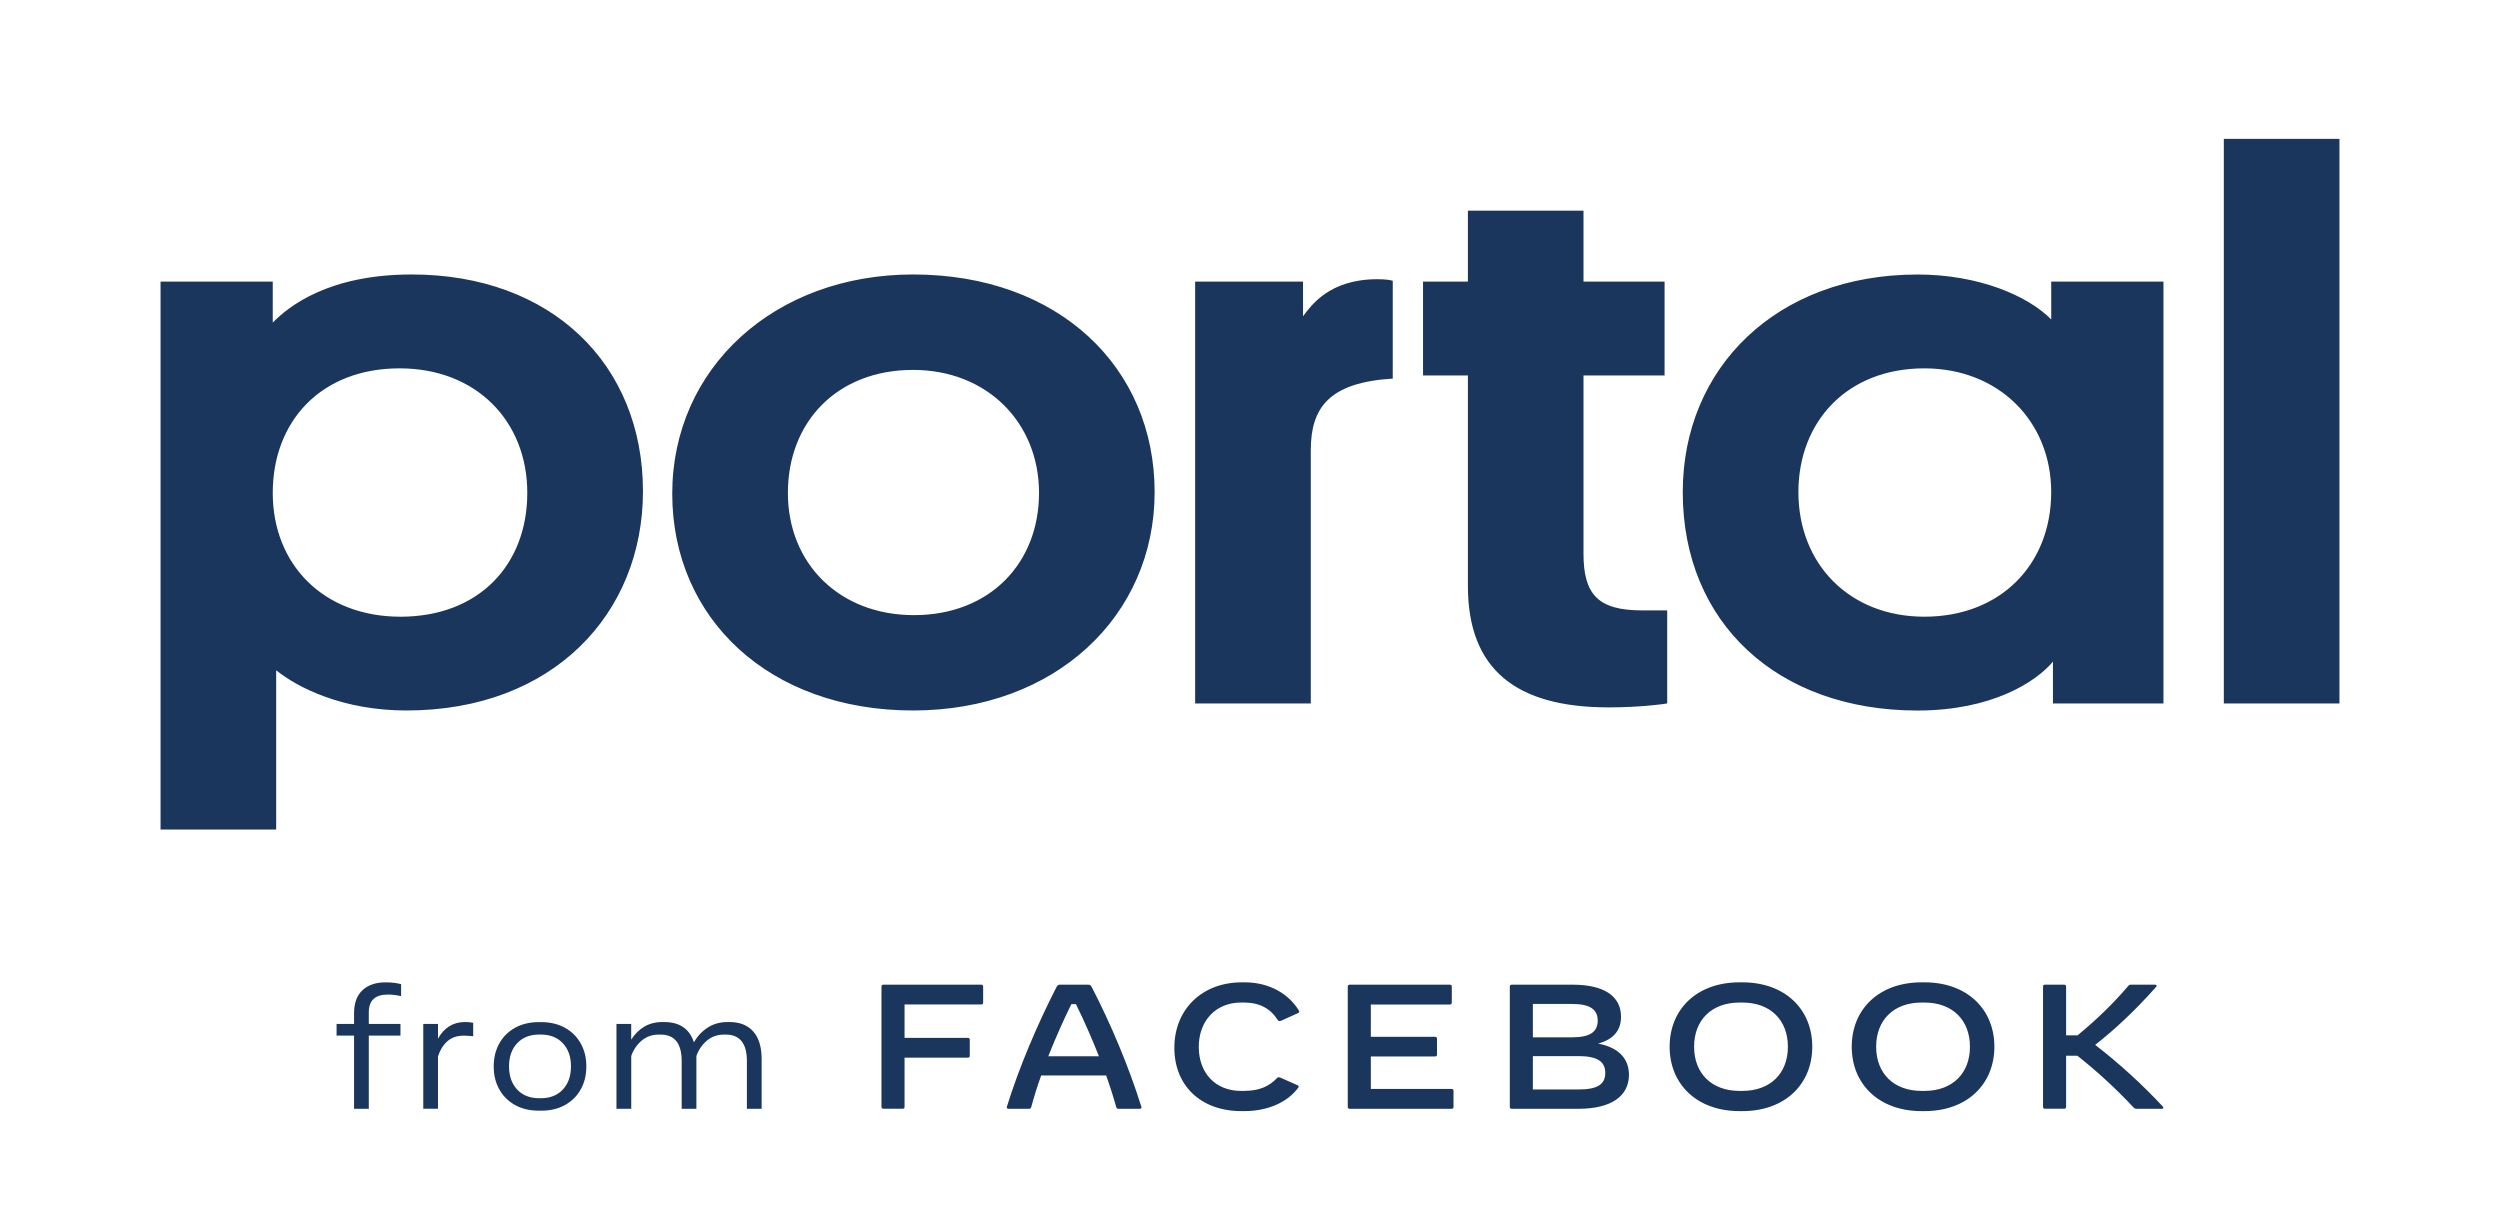
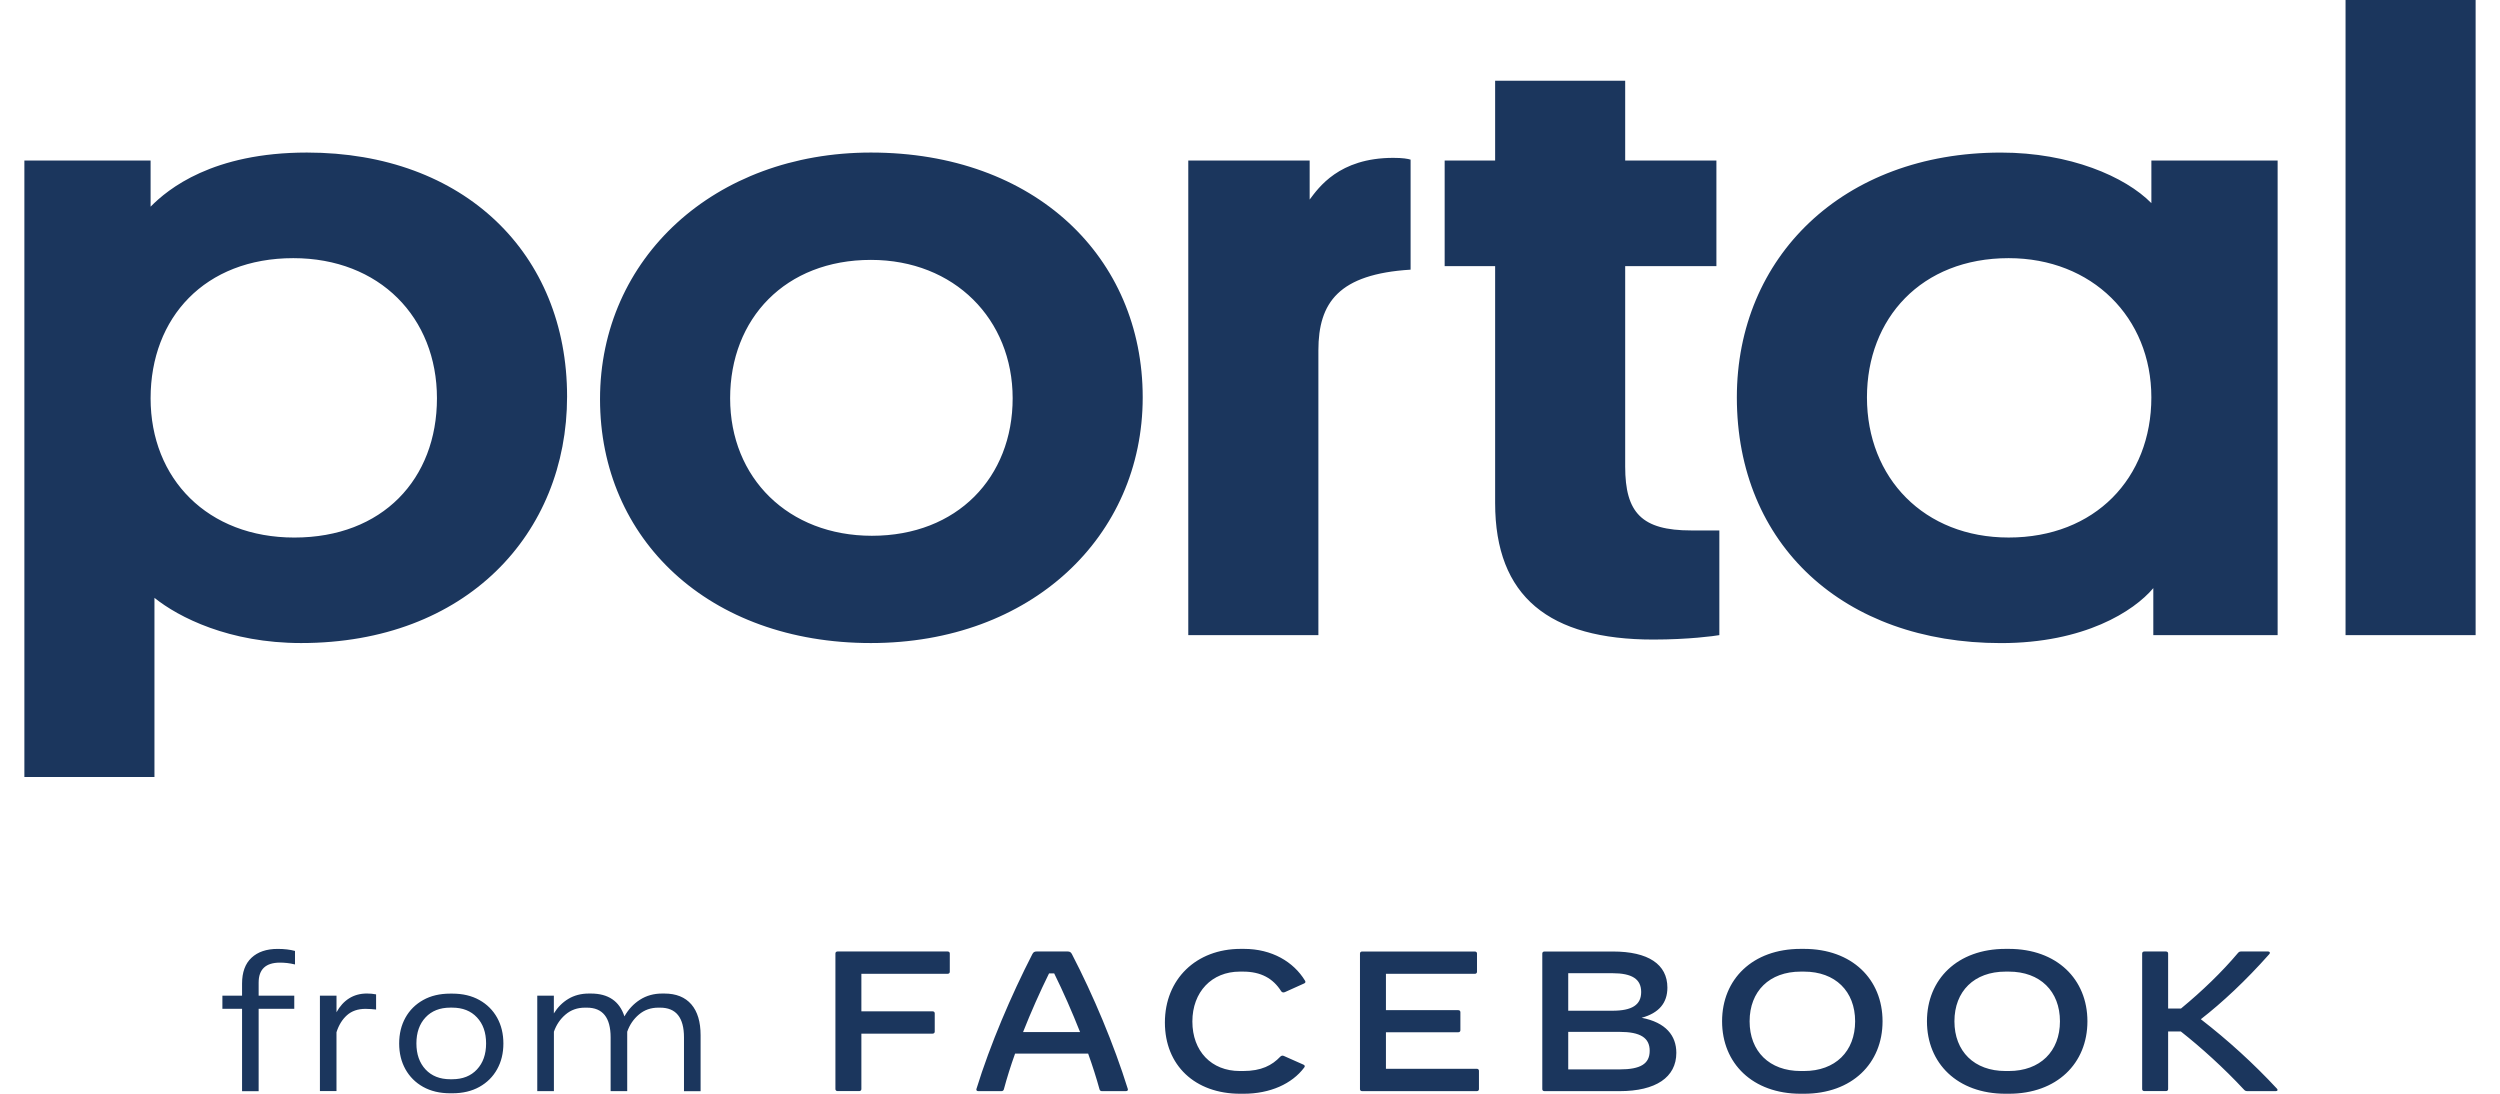
- <svg xmlns="http://www.w3.org/2000/svg" width="108" height="53" viewBox="0 0 108 53" fill="none">
-   <path d="M15.295 47.9V44.737H14.54V44.233H15.295V43.772C15.295 43.337 15.415 43.005 15.657 42.779C15.899 42.552 16.234 42.438 16.662 42.438C16.916 42.438 17.136 42.464 17.328 42.516V43.035C17.218 43.008 17.115 42.991 17.024 42.98C16.93 42.97 16.84 42.965 16.751 42.965C16.205 42.965 15.932 43.221 15.932 43.731V44.234H17.3V44.739H15.932V47.901H15.295V47.9ZM18.285 47.9V44.233H18.922V44.87C19.048 44.639 19.21 44.461 19.406 44.337C19.602 44.214 19.829 44.151 20.088 44.151C20.212 44.151 20.329 44.161 20.442 44.184V44.766C20.38 44.758 20.313 44.752 20.243 44.748C20.171 44.743 20.102 44.74 20.035 44.74C19.743 44.74 19.504 44.823 19.323 44.985C19.142 45.148 19.007 45.366 18.921 45.639V47.898H18.285V47.9ZM23.289 47.982C22.889 47.982 22.542 47.9 22.248 47.736C21.954 47.572 21.728 47.344 21.568 47.058C21.408 46.77 21.328 46.441 21.328 46.071C21.328 45.698 21.408 45.368 21.568 45.08C21.728 44.791 21.956 44.566 22.248 44.402C22.541 44.237 22.889 44.155 23.289 44.155H23.369C23.769 44.155 24.116 44.237 24.41 44.402C24.703 44.566 24.93 44.793 25.09 45.08C25.25 45.368 25.33 45.698 25.33 46.071C25.33 46.441 25.25 46.771 25.09 47.058C24.93 47.346 24.703 47.572 24.41 47.736C24.117 47.9 23.769 47.982 23.369 47.982H23.289ZM23.292 47.443H23.364C23.765 47.443 24.082 47.318 24.315 47.067C24.549 46.816 24.666 46.483 24.666 46.068C24.666 45.65 24.549 45.317 24.315 45.068C24.082 44.818 23.765 44.693 23.364 44.693H23.292C22.892 44.693 22.575 44.818 22.341 45.068C22.108 45.317 21.99 45.65 21.99 46.068C21.99 46.483 22.108 46.816 22.341 47.067C22.575 47.318 22.892 47.443 23.292 47.443ZM26.631 47.9V44.233H27.268V44.915C27.414 44.679 27.598 44.493 27.825 44.357C28.051 44.221 28.314 44.152 28.611 44.152H28.692C29.358 44.152 29.788 44.445 29.978 45.029C30.131 44.758 30.331 44.545 30.577 44.388C30.824 44.231 31.107 44.152 31.427 44.152H31.512C31.963 44.152 32.308 44.291 32.547 44.567C32.785 44.843 32.903 45.239 32.903 45.753V47.901H32.266V45.837C32.266 45.075 31.96 44.694 31.35 44.694H31.279C30.991 44.694 30.744 44.781 30.537 44.956C30.329 45.13 30.179 45.351 30.085 45.618V47.9H29.448V45.837C29.448 45.075 29.144 44.694 28.536 44.694H28.459C28.172 44.694 27.925 44.781 27.719 44.956C27.513 45.13 27.363 45.351 27.27 45.618V47.9H26.631ZM42.472 42.613V43.318C42.472 43.364 42.438 43.394 42.389 43.394H39.077V44.835H41.811C41.861 44.835 41.894 44.866 41.894 44.911V45.615C41.894 45.662 41.86 45.692 41.811 45.692H39.077V47.822C39.077 47.869 39.042 47.898 38.993 47.898H38.163C38.113 47.898 38.08 47.867 38.08 47.822V42.613C38.08 42.566 38.114 42.537 38.163 42.537H42.389C42.44 42.537 42.472 42.568 42.472 42.613ZM49.231 47.9H48.318C48.267 47.9 48.235 47.878 48.222 47.831C48.101 47.391 47.953 46.926 47.785 46.459H44.979C44.811 46.926 44.666 47.391 44.548 47.831C44.535 47.878 44.502 47.9 44.452 47.9H43.571C43.512 47.9 43.479 47.869 43.495 47.816C44.023 46.108 44.829 44.222 45.643 42.637C45.68 42.564 45.726 42.537 45.806 42.537H46.998C47.078 42.537 47.123 42.564 47.161 42.637C47.983 44.219 48.776 46.108 49.308 47.816C49.325 47.87 49.29 47.9 49.231 47.9ZM47.475 45.632C47.169 44.858 46.829 44.084 46.481 43.379H46.283C45.935 44.084 45.592 44.857 45.285 45.632H47.475ZM50.732 45.265C50.732 43.601 51.931 42.437 53.642 42.437H53.768C54.842 42.437 55.672 42.935 56.111 43.655C56.141 43.701 56.133 43.739 56.082 43.763L55.343 44.096C55.293 44.118 55.231 44.118 55.196 44.061C54.886 43.571 54.42 43.31 53.734 43.31H53.608C52.531 43.31 51.787 44.091 51.787 45.226C51.787 46.364 52.516 47.127 53.608 47.127H53.734C54.438 47.127 54.848 46.908 55.163 46.576C55.206 46.534 55.252 46.526 55.302 46.549L56.061 46.886C56.09 46.901 56.103 46.92 56.103 46.94C56.103 46.959 56.095 46.974 56.079 46.997C55.613 47.618 54.775 48 53.752 48H53.626C51.885 48 50.732 46.908 50.732 45.265ZM62.792 47.119V47.824C62.792 47.87 62.758 47.9 62.709 47.9H58.306C58.255 47.9 58.223 47.869 58.223 47.824V42.614C58.223 42.568 58.257 42.538 58.306 42.538H62.633C62.684 42.538 62.717 42.569 62.717 42.614V43.319C62.717 43.365 62.682 43.395 62.633 43.395H59.22V44.79H61.996C62.047 44.79 62.079 44.821 62.079 44.866V45.563C62.079 45.609 62.045 45.639 61.996 45.639H59.22V47.041H62.709C62.758 47.041 62.792 47.073 62.792 47.119ZM70.371 46.429C70.371 47.368 69.584 47.9 68.191 47.9H65.307C65.256 47.9 65.224 47.869 65.224 47.824V42.614C65.224 42.568 65.258 42.538 65.307 42.538H67.936C69.291 42.538 70.028 43.028 70.028 43.925C70.028 44.515 69.701 44.902 69.038 45.083C69.969 45.26 70.371 45.771 70.371 46.429ZM67.915 43.371H66.22V44.812H67.915C68.673 44.812 69.021 44.587 69.021 44.093C69.021 43.598 68.673 43.371 67.915 43.371ZM69.348 46.349C69.348 45.85 68.987 45.624 68.194 45.624H66.22V47.065H68.194C69 47.065 69.348 46.85 69.348 46.349ZM72.128 45.218C72.128 43.601 73.301 42.437 75.146 42.437H75.272C77.117 42.437 78.29 43.601 78.29 45.218C78.29 46.835 77.117 48 75.272 48H75.146C73.303 48 72.128 46.835 72.128 45.218ZM75.274 47.127C76.477 47.127 77.237 46.373 77.237 45.218C77.237 44.066 76.478 43.31 75.274 43.31H75.148C73.945 43.31 73.185 44.064 73.185 45.218C73.185 46.371 73.943 47.127 75.148 47.127H75.274ZM79.995 45.218C79.995 43.601 81.168 42.437 83.013 42.437H83.139C84.984 42.437 86.157 43.601 86.157 45.218C86.157 46.835 84.984 48 83.139 48H83.013C81.168 48 79.995 46.835 79.995 45.218ZM83.139 47.127C84.342 47.127 85.102 46.373 85.102 45.218C85.102 44.066 84.344 43.31 83.139 43.31H83.013C81.81 43.31 81.05 44.064 81.05 45.218C81.05 46.371 81.809 47.127 83.013 47.127H83.139ZM93.39 47.9H92.308C92.236 47.9 92.207 47.885 92.161 47.834C91.403 47.017 90.506 46.207 89.743 45.608H89.256V47.822C89.256 47.869 89.221 47.898 89.172 47.898H88.342C88.292 47.898 88.259 47.867 88.259 47.822V42.613C88.259 42.566 88.293 42.537 88.342 42.537H89.172C89.223 42.537 89.256 42.568 89.256 42.613V44.727H89.751C90.568 44.052 91.323 43.325 91.939 42.593C91.982 42.544 92.014 42.537 92.064 42.537H93.088C93.138 42.537 93.163 42.559 93.163 42.59C93.163 42.605 93.155 42.625 93.133 42.647C92.231 43.663 91.339 44.494 90.512 45.138C91.552 45.943 92.537 46.838 93.434 47.804C93.481 47.854 93.457 47.9 93.39 47.9ZM101.064 6H96.069V30.389H101.064V6ZM77.691 21.26C77.691 18.229 79.777 15.913 83.132 15.913C86.338 15.913 88.612 18.194 88.612 21.26C88.612 24.359 86.45 26.641 83.132 26.641C79.89 26.641 77.691 24.359 77.691 21.26ZM88.689 30.389H93.461V12.165H88.613V13.8C87.607 12.779 85.483 11.859 82.835 11.859C76.759 11.859 72.695 15.879 72.695 21.26C72.695 26.914 76.795 30.695 82.835 30.695C86.041 30.695 87.942 29.469 88.687 28.584V30.389H88.689ZM68.409 9.1H63.413V12.165H61.475V16.219H63.413V25.314C63.413 28.924 65.5 30.559 69.489 30.559C70.831 30.559 71.837 30.423 72.023 30.389V26.369H70.941C69.041 26.369 68.407 25.688 68.407 23.917V16.219H71.91V12.165H68.407V9.1H68.409ZM60.169 12.131C60.058 12.096 59.872 12.062 59.497 12.062C57.409 12.062 56.626 13.221 56.291 13.663V12.165H51.63V30.389H56.626V19.454C56.626 17.615 57.409 16.525 60.167 16.355V12.131H60.169ZM34.037 21.294C34.037 18.229 36.161 15.98 39.443 15.98C42.649 15.98 44.886 18.262 44.886 21.294C44.886 24.327 42.762 26.574 39.48 26.574C36.274 26.572 34.037 24.359 34.037 21.294ZM29.041 21.327C29.041 26.708 33.217 30.693 39.443 30.693C45.594 30.693 49.88 26.607 49.88 21.258C49.88 15.877 45.742 11.857 39.443 11.857C33.441 11.859 29.041 15.911 29.041 21.327ZM11.783 21.294C11.783 18.194 13.871 15.913 17.262 15.913C20.579 15.913 22.779 18.194 22.779 21.294C22.779 24.394 20.692 26.642 17.3 26.642C13.982 26.641 11.783 24.394 11.783 21.294ZM11.931 28.957C12.863 29.706 14.803 30.693 17.561 30.693C23.898 30.693 27.776 26.503 27.776 21.224C27.776 15.74 23.825 11.857 17.785 11.857C14.169 11.857 12.454 13.254 11.783 13.936V12.165H6.936V35.837H11.931V28.957Z" fill="#1B365D" />
+ <svg xmlns="http://www.w3.org/2000/svg" width="96" height="42" viewBox="0 0 96 42" fill="none">
+   <path d="M9.295 41.9V38.737H8.54V38.233H9.295V37.772C9.295 37.337 9.415 37.005 9.657 36.779C9.899 36.552 10.234 36.438 10.662 36.438C10.916 36.438 11.136 36.464 11.328 36.516V37.035C11.218 37.008 11.115 36.991 11.024 36.98C10.93 36.97 10.841 36.965 10.751 36.965C10.205 36.965 9.932 37.221 9.932 37.731V38.234H11.3V38.739H9.932V41.901H9.295V41.9ZM12.285 41.9V38.233H12.922V38.87C13.048 38.639 13.21 38.461 13.406 38.337C13.602 38.214 13.829 38.151 14.088 38.151C14.212 38.151 14.329 38.161 14.442 38.184V38.766C14.38 38.758 14.313 38.752 14.243 38.748C14.171 38.743 14.102 38.74 14.035 38.74C13.743 38.74 13.504 38.823 13.323 38.985C13.142 39.148 13.007 39.366 12.921 39.639V41.898H12.285V41.9ZM17.289 41.982C16.889 41.982 16.542 41.9 16.248 41.736C15.954 41.572 15.728 41.344 15.568 41.058C15.408 40.77 15.328 40.441 15.328 40.071C15.328 39.698 15.408 39.368 15.568 39.08C15.728 38.791 15.956 38.566 16.248 38.402C16.541 38.237 16.889 38.155 17.289 38.155H17.369C17.769 38.155 18.116 38.237 18.41 38.402C18.703 38.566 18.93 38.793 19.09 39.08C19.25 39.368 19.33 39.698 19.33 40.071C19.33 40.441 19.25 40.771 19.09 41.058C18.93 41.346 18.703 41.572 18.41 41.736C18.117 41.9 17.769 41.982 17.369 41.982H17.289ZM17.292 41.443H17.364C17.765 41.443 18.082 41.318 18.315 41.067C18.549 40.816 18.666 40.483 18.666 40.068C18.666 39.65 18.549 39.317 18.315 39.068C18.082 38.818 17.765 38.693 17.364 38.693H17.292C16.892 38.693 16.575 38.818 16.341 39.068C16.108 39.317 15.99 39.65 15.99 40.068C15.99 40.483 16.108 40.816 16.341 41.067C16.575 41.318 16.892 41.443 17.292 41.443ZM20.631 41.9V38.233H21.268V38.915C21.414 38.679 21.598 38.493 21.825 38.357C22.051 38.221 22.314 38.152 22.611 38.152H22.692C23.358 38.152 23.788 38.445 23.978 39.029C24.131 38.758 24.331 38.545 24.577 38.388C24.824 38.231 25.107 38.152 25.427 38.152H25.512C25.963 38.152 26.308 38.291 26.547 38.567C26.785 38.843 26.903 39.239 26.903 39.753V41.901H26.265V39.837C26.265 39.075 25.96 38.694 25.35 38.694H25.279C24.991 38.694 24.744 38.781 24.537 38.956C24.329 39.13 24.179 39.351 24.085 39.618V41.9H23.448V39.837C23.448 39.075 23.144 38.694 22.536 38.694H22.459C22.172 38.694 21.925 38.781 21.719 38.956C21.513 39.13 21.363 39.351 21.27 39.618V41.9H20.631ZM36.472 36.613V37.318C36.472 37.364 36.438 37.394 36.389 37.394H33.077V38.835H35.811C35.861 38.835 35.894 38.866 35.894 38.911V39.615C35.894 39.662 35.86 39.692 35.811 39.692H33.077V41.822C33.077 41.869 33.042 41.898 32.993 41.898H32.163C32.113 41.898 32.08 41.867 32.08 41.822V36.613C32.08 36.566 32.114 36.537 32.163 36.537H36.389C36.44 36.537 36.472 36.568 36.472 36.613ZM43.231 41.9H42.318C42.267 41.9 42.235 41.878 42.222 41.831C42.101 41.391 41.953 40.926 41.785 40.459H38.979C38.811 40.926 38.666 41.391 38.548 41.831C38.535 41.878 38.502 41.9 38.452 41.9H37.571C37.512 41.9 37.479 41.869 37.495 41.816C38.023 40.108 38.829 38.222 39.643 36.637C39.68 36.564 39.726 36.537 39.806 36.537H40.998C41.078 36.537 41.123 36.564 41.161 36.637C41.983 38.219 42.776 40.108 43.308 41.816C43.325 41.87 43.29 41.9 43.231 41.9ZM41.475 39.632C41.169 38.858 40.829 38.084 40.481 37.379H40.283C39.935 38.084 39.592 38.857 39.285 39.632H41.475ZM44.732 39.265C44.732 37.601 45.931 36.437 47.642 36.437H47.768C48.842 36.437 49.672 36.935 50.111 37.655C50.141 37.701 50.133 37.739 50.082 37.763L49.343 38.096C49.293 38.118 49.231 38.118 49.196 38.061C48.886 37.571 48.42 37.31 47.734 37.31H47.608C46.531 37.31 45.787 38.091 45.787 39.226C45.787 40.364 46.516 41.127 47.608 41.127H47.734C48.438 41.127 48.848 40.908 49.163 40.576C49.206 40.534 49.252 40.526 49.302 40.549L50.061 40.886C50.09 40.901 50.103 40.92 50.103 40.94C50.103 40.959 50.095 40.974 50.079 40.997C49.613 41.618 48.775 42 47.752 42H47.626C45.885 42 44.732 40.908 44.732 39.265ZM56.792 41.119V41.824C56.792 41.87 56.758 41.9 56.709 41.9H52.306C52.255 41.9 52.223 41.869 52.223 41.824V36.614C52.223 36.568 52.257 36.538 52.306 36.538H56.633C56.684 36.538 56.717 36.569 56.717 36.614V37.319C56.717 37.365 56.682 37.395 56.633 37.395H53.22V38.79H55.996C56.047 38.79 56.079 38.821 56.079 38.866V39.563C56.079 39.609 56.045 39.639 55.996 39.639H53.22V41.041H56.709C56.758 41.041 56.792 41.073 56.792 41.119ZM64.371 40.429C64.371 41.368 63.584 41.9 62.191 41.9H59.307C59.256 41.9 59.224 41.869 59.224 41.824V36.614C59.224 36.568 59.258 36.538 59.307 36.538H61.936C63.291 36.538 64.028 37.028 64.028 37.925C64.028 38.515 63.701 38.902 63.038 39.083C63.969 39.26 64.371 39.771 64.371 40.429ZM61.915 37.371H60.22V38.812H61.915C62.673 38.812 63.021 38.587 63.021 38.093C63.021 37.598 62.673 37.371 61.915 37.371ZM63.348 40.349C63.348 39.85 62.987 39.624 62.194 39.624H60.22V41.065H62.194C63 41.065 63.348 40.85 63.348 40.349ZM66.128 39.218C66.128 37.601 67.301 36.437 69.146 36.437H69.272C71.117 36.437 72.29 37.601 72.29 39.218C72.29 40.835 71.117 42 69.272 42H69.146C67.303 42 66.128 40.835 66.128 39.218ZM69.274 41.127C70.477 41.127 71.237 40.373 71.237 39.218C71.237 38.066 70.478 37.31 69.274 37.31H69.148C67.945 37.31 67.185 38.064 67.185 39.218C67.185 40.371 67.943 41.127 69.148 41.127H69.274ZM73.995 39.218C73.995 37.601 75.168 36.437 77.013 36.437H77.139C78.984 36.437 80.157 37.601 80.157 39.218C80.157 40.835 78.984 42 77.139 42H77.013C75.168 42 73.995 40.835 73.995 39.218ZM77.139 41.127C78.342 41.127 79.102 40.373 79.102 39.218C79.102 38.066 78.344 37.31 77.139 37.31H77.013C75.81 37.31 75.05 38.064 75.05 39.218C75.05 40.371 75.809 41.127 77.013 41.127H77.139ZM87.39 41.9H86.308C86.236 41.9 86.207 41.885 86.161 41.834C85.403 41.017 84.506 40.207 83.743 39.608H83.256V41.822C83.256 41.869 83.221 41.898 83.172 41.898H82.342C82.292 41.898 82.259 41.867 82.259 41.822V36.613C82.259 36.566 82.293 36.537 82.342 36.537H83.172C83.223 36.537 83.256 36.568 83.256 36.613V38.727H83.751C84.568 38.052 85.323 37.325 85.939 36.593C85.982 36.544 86.014 36.537 86.064 36.537H87.088C87.138 36.537 87.163 36.559 87.163 36.59C87.163 36.605 87.155 36.625 87.133 36.647C86.231 37.663 85.339 38.494 84.512 39.138C85.552 39.943 86.537 40.838 87.434 41.804C87.481 41.854 87.457 41.9 87.39 41.9ZM95.064 0H90.069V24.389H95.064V0ZM71.691 15.26C71.691 12.229 73.777 9.913 77.132 9.913C80.338 9.913 82.612 12.194 82.612 15.26C82.612 18.359 80.45 20.641 77.132 20.641C73.89 20.641 71.691 18.359 71.691 15.26ZM82.689 24.389H87.461V6.165H82.613V7.8C81.607 6.779 79.483 5.859 76.835 5.859C70.759 5.859 66.695 9.879 66.695 15.26C66.695 20.914 70.795 24.695 76.835 24.695C80.041 24.695 81.942 23.469 82.687 22.584V24.389H82.689ZM62.408 3.1H57.413V6.165H55.475V10.219H57.413V19.314C57.413 22.924 59.5 24.559 63.489 24.559C64.831 24.559 65.837 24.423 66.023 24.389V20.369H64.941C63.041 20.369 62.407 19.688 62.407 17.917V10.219H65.91V6.165H62.407V3.1H62.408ZM54.169 6.131C54.058 6.096 53.872 6.062 53.497 6.062C51.409 6.062 50.626 7.221 50.291 7.663V6.165H45.63V24.389H50.626V13.454C50.626 11.615 51.409 10.525 54.167 10.355V6.131H54.169ZM28.037 15.294C28.037 12.229 30.161 9.98 33.443 9.98C36.649 9.98 38.886 12.261 38.886 15.294C38.886 18.327 36.762 20.574 33.48 20.574C30.274 20.572 28.037 18.359 28.037 15.294ZM23.041 15.327C23.041 20.708 27.217 24.693 33.443 24.693C39.594 24.693 43.88 20.607 43.88 15.258C43.88 9.877 39.742 5.858 33.443 5.858C27.441 5.859 23.041 9.911 23.041 15.327ZM5.783 15.294C5.783 12.194 7.871 9.913 11.262 9.913C14.579 9.913 16.779 12.194 16.779 15.294C16.779 18.394 14.692 20.642 11.3 20.642C7.982 20.641 5.783 18.394 5.783 15.294ZM5.931 22.957C6.863 23.706 8.803 24.693 11.561 24.693C17.898 24.693 21.776 20.503 21.776 15.224C21.776 9.74 17.825 5.858 11.785 5.858C8.169 5.858 6.454 7.254 5.783 7.936V6.165H0.936V29.837H5.931V22.957Z" fill="#1B365D" />
</svg>
